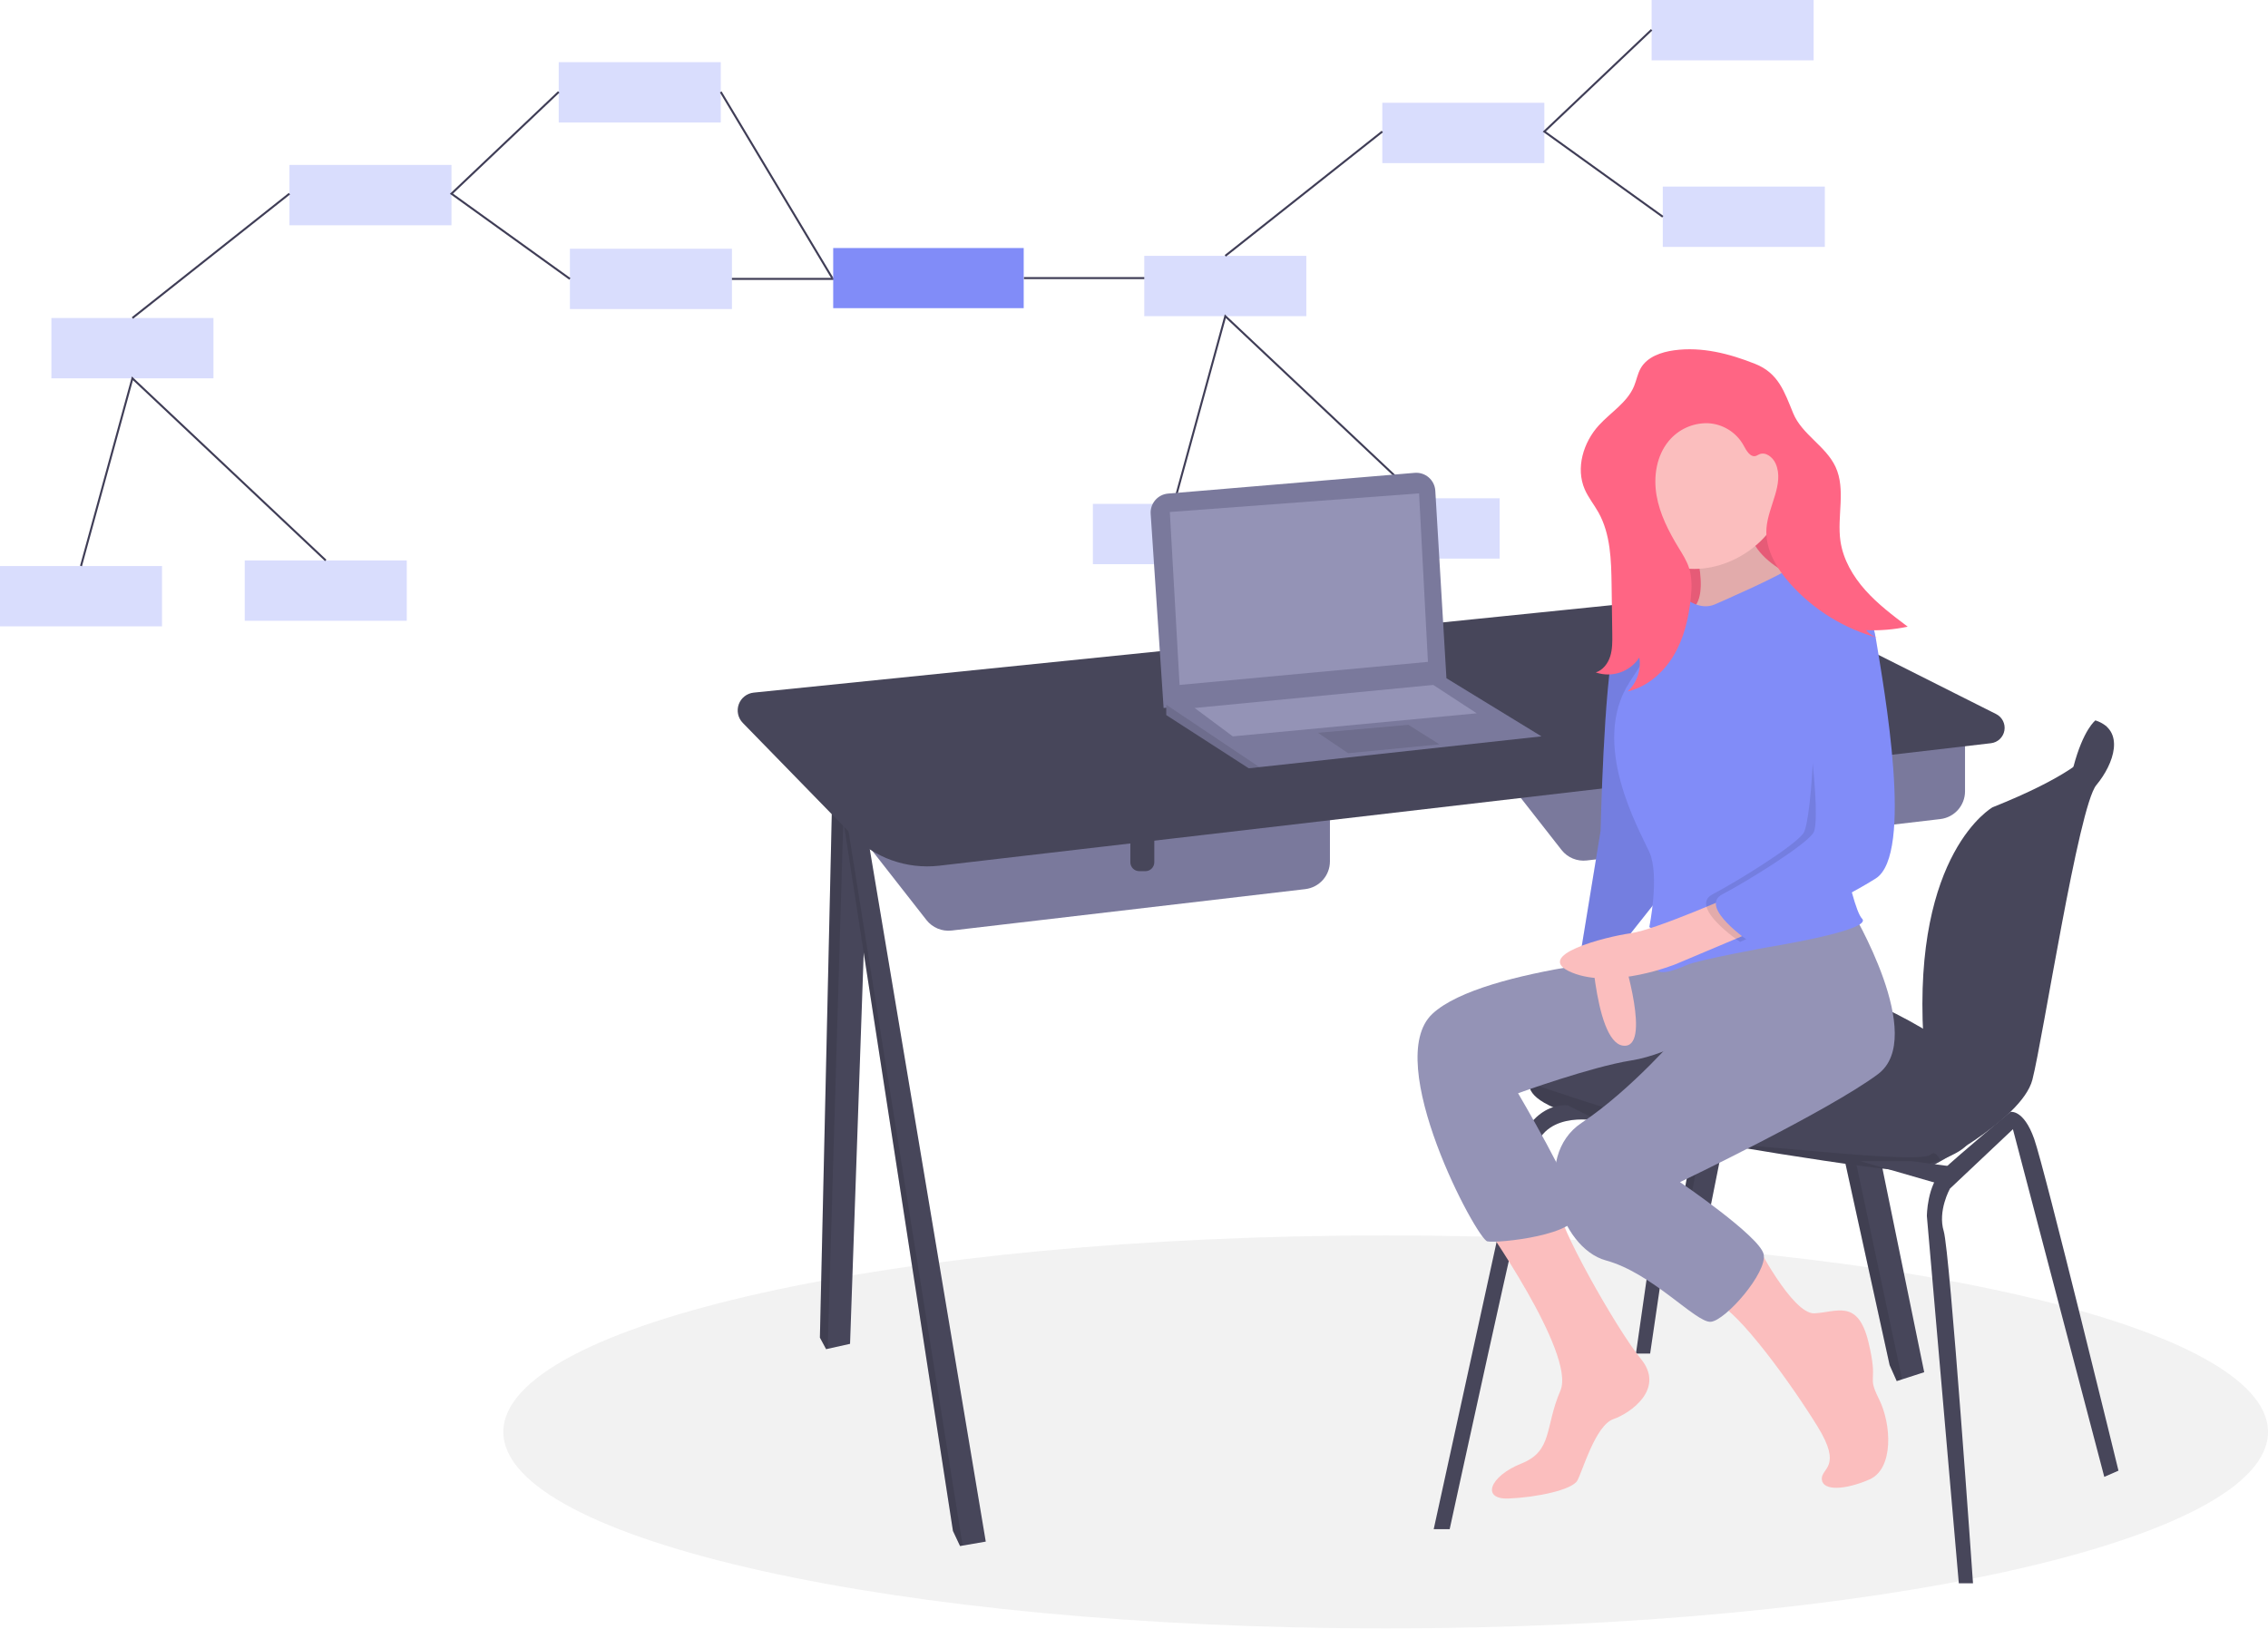
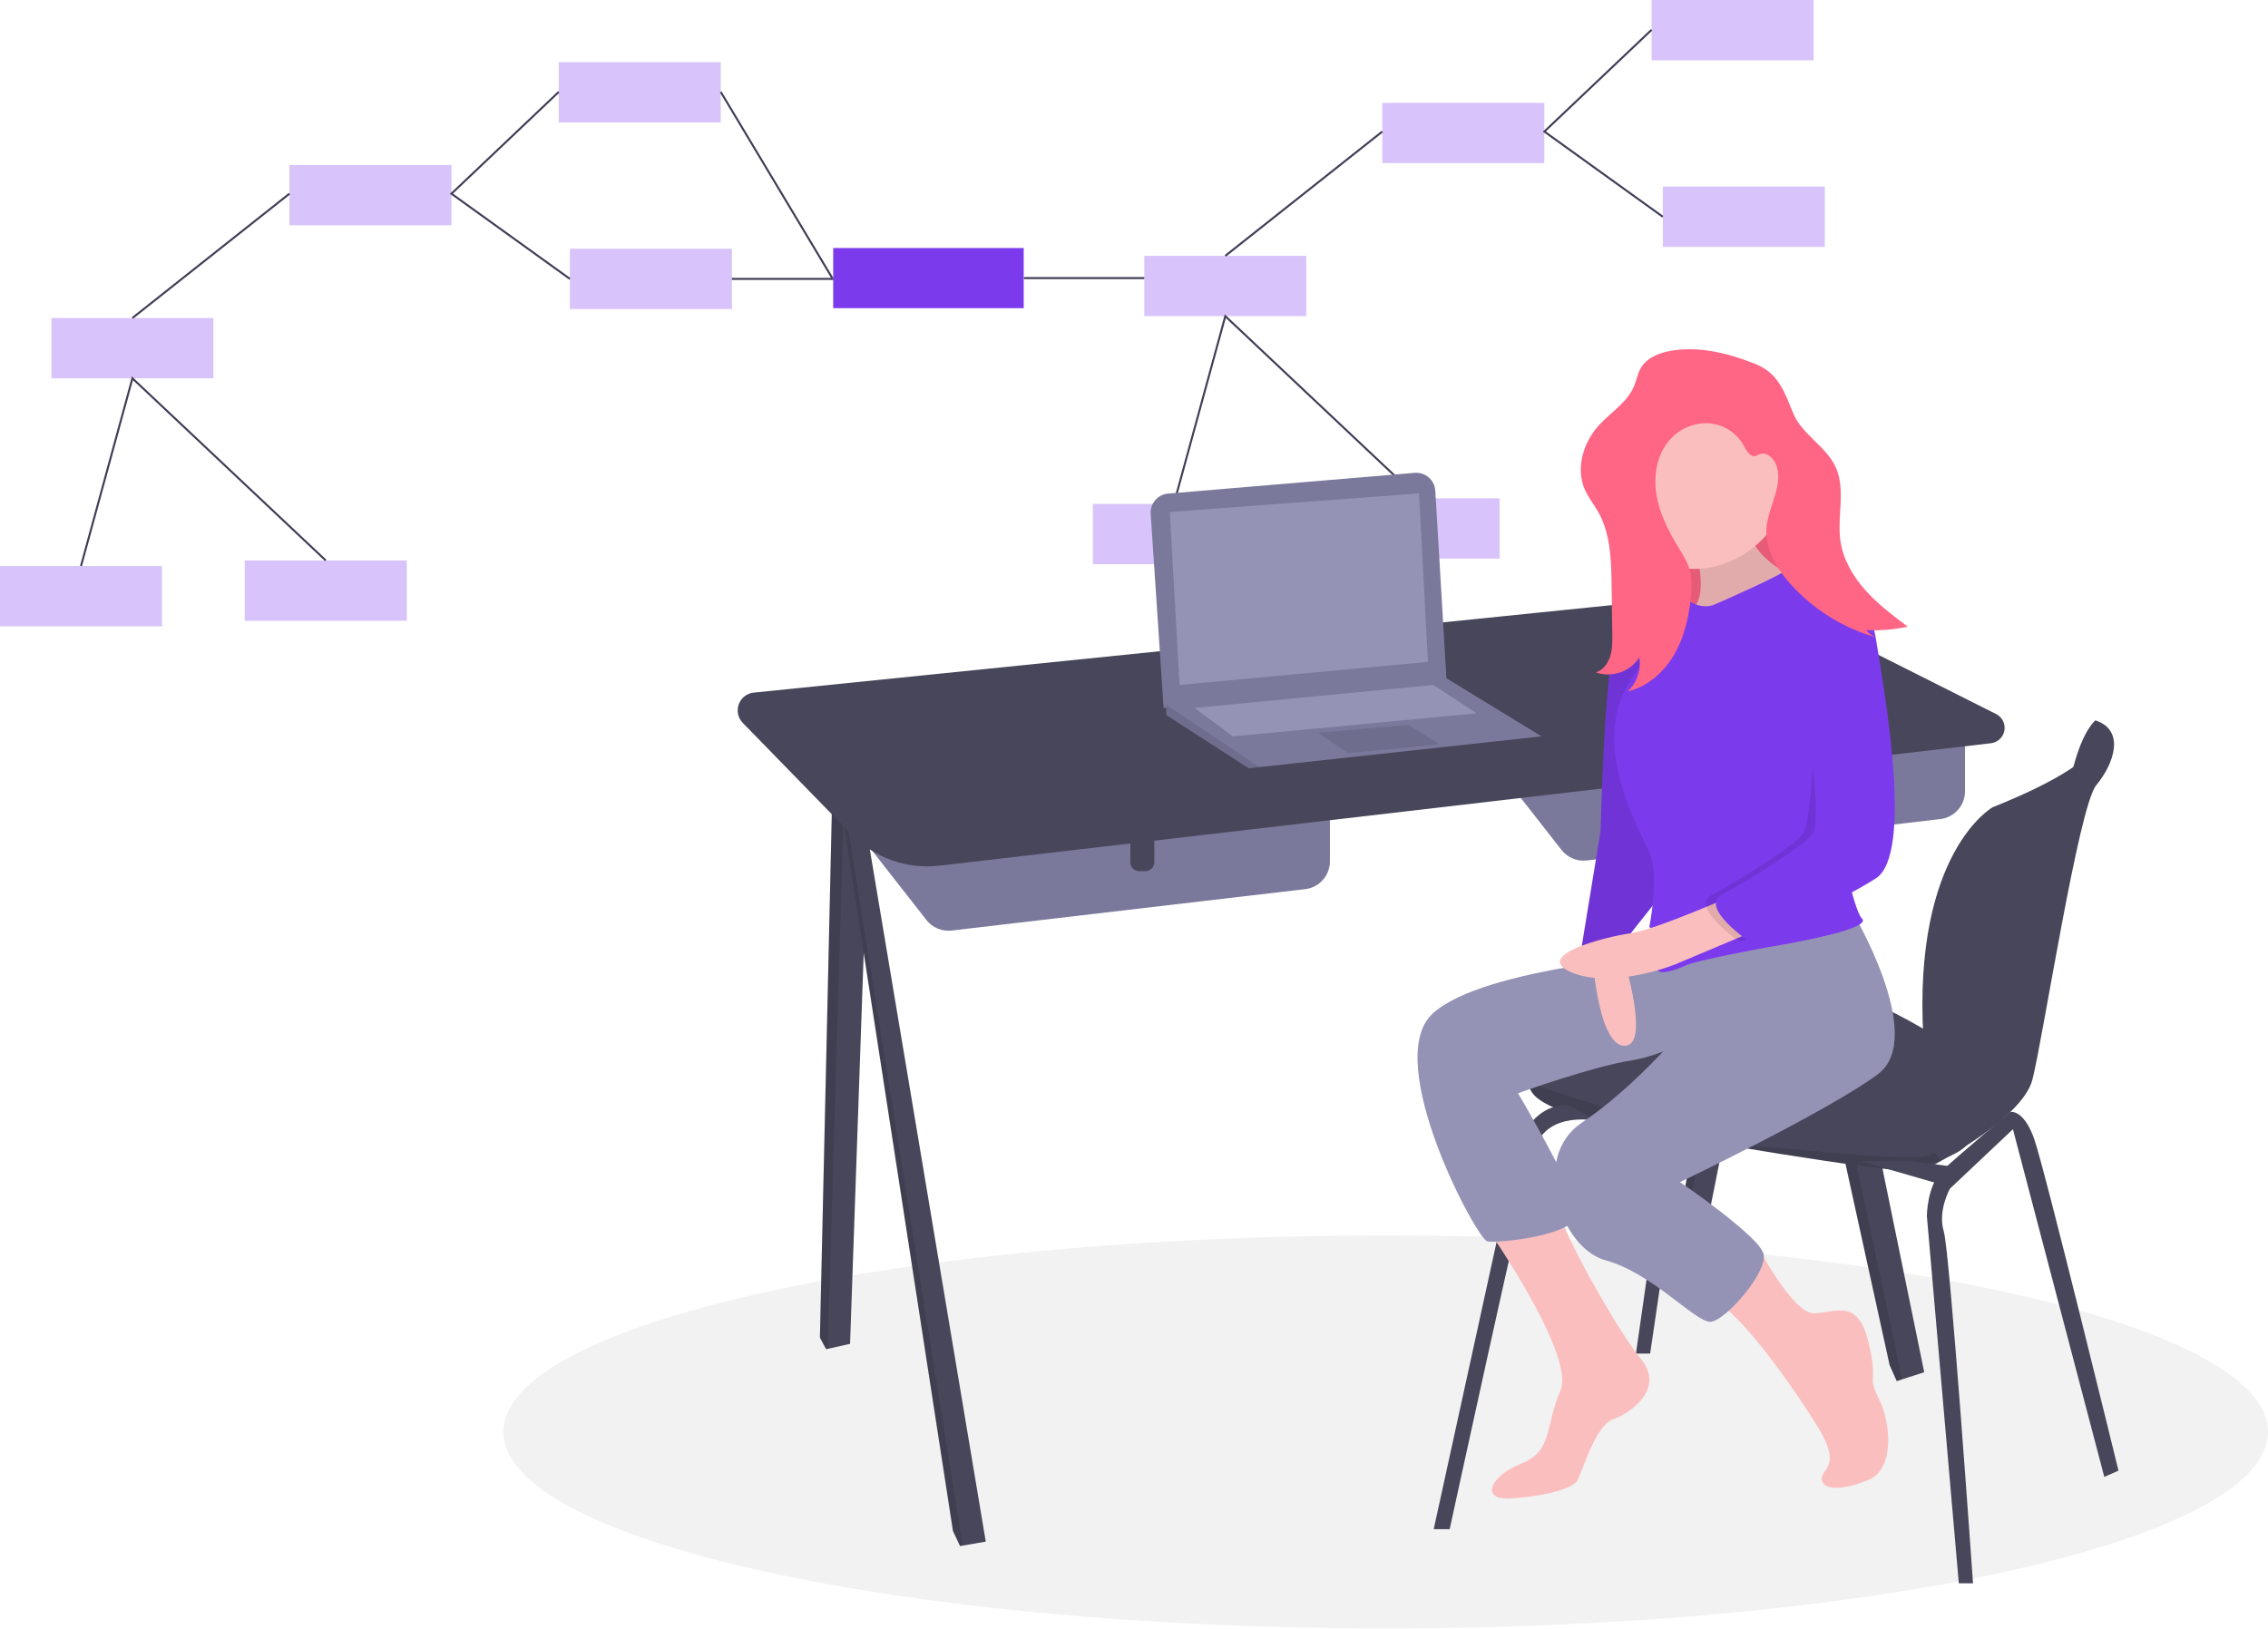
<svg xmlns="http://www.w3.org/2000/svg" id="e87ddc62-7528-42a5-8b37-f74ed0351019" data-name="Layer 1" width="1131" height="812.206" viewBox="0 0 1131 812.206">
-   <rect x="689.328" y="51.267" width="80.802" height="30.092" fill="#818cf8" opacity="0.3" />
-   <rect x="823.626" width="80.802" height="30.092" fill="#818cf8" opacity="0.3" />
-   <rect x="829.198" y="93.061" width="80.802" height="30.092" fill="#818cf8" opacity="0.3" />
-   <rect x="570.634" y="127.611" width="80.802" height="30.092" fill="#818cf8" opacity="0.3" />
-   <rect x="545" y="251.321" width="80.802" height="30.092" fill="#818cf8" opacity="0.3" />
-   <rect x="667.038" y="248.534" width="80.802" height="30.092" fill="#818cf8" opacity="0.3" />
+   <rect x="689.328" y="51.267" width="80.802" height="30.092" fill="#7c3aed" opacity="0.3" />
+   <rect x="823.626" width="80.802" height="30.092" fill="#7c3aed" opacity="0.3" />
+   <rect x="829.198" y="93.061" width="80.802" height="30.092" fill="#7c3aed" opacity="0.3" />
+   <rect x="570.634" y="127.611" width="80.802" height="30.092" fill="#7c3aed" opacity="0.3" />
+   <rect x="545" y="251.321" width="80.802" height="30.092" fill="#7c3aed" opacity="0.3" />
+   <rect x="667.038" y="248.534" width="80.802" height="30.092" fill="#7c3aed" opacity="0.3" />
  <polyline points="823.626 14.856 770.13 65.616 829.198 108.107" fill="none" stroke="#3f3d56" stroke-miterlimit="10" />
  <line x1="689.328" y1="65.616" x2="611.034" y2="127.611" fill="none" stroke="#3f3d56" stroke-miterlimit="10" />
  <polyline points="585.401 251.297 611.034 157.702 707.439 248.534" fill="none" stroke="#3f3d56" stroke-miterlimit="10" />
-   <rect x="144.328" y="82.267" width="80.802" height="30.092" fill="#818cf8" opacity="0.3" />
-   <rect x="278.626" y="31" width="80.802" height="30.092" fill="#818cf8" opacity="0.3" />
-   <rect x="284.198" y="124.061" width="80.802" height="30.092" fill="#818cf8" opacity="0.3" />
-   <rect x="25.634" y="158.611" width="80.802" height="30.092" fill="#818cf8" opacity="0.3" />
-   <rect y="282.321" width="80.802" height="30.092" fill="#818cf8" opacity="0.3" />
-   <rect x="122.038" y="279.534" width="80.802" height="30.092" fill="#818cf8" opacity="0.3" />
+   <rect x="144.328" y="82.267" width="80.802" height="30.092" fill="#7c3aed" opacity="0.3" />
+   <rect x="278.626" y="31" width="80.802" height="30.092" fill="#7c3aed" opacity="0.3" />
+   <rect x="284.198" y="124.061" width="80.802" height="30.092" fill="#7c3aed" opacity="0.3" />
+   <rect x="25.634" y="158.611" width="80.802" height="30.092" fill="#7c3aed" opacity="0.3" />
+   <rect y="282.321" width="80.802" height="30.092" fill="#7c3aed" opacity="0.3" />
+   <rect x="122.038" y="279.534" width="80.802" height="30.092" fill="#7c3aed" opacity="0.3" />
  <polyline points="278.626 45.856 225.13 96.616 284.198 139.107" fill="none" stroke="#3f3d56" stroke-miterlimit="10" />
  <line x1="144.328" y1="96.616" x2="66.034" y2="158.611" fill="none" stroke="#3f3d56" stroke-miterlimit="10" />
  <polyline points="40.401 282.297 66.034 188.702 162.439 279.534" fill="none" stroke="#3f3d56" stroke-miterlimit="10" />
  <line x1="365" y1="139.107" x2="456.634" y2="139.107" fill="none" stroke="#3f3d56" stroke-miterlimit="10" />
-   <rect x="415.5" y="123.706" width="95" height="30" fill="#818cf8" />
+   <rect x="415.5" y="123.706" width="95" height="30" fill="#7c3aed" />
  <line x1="510.623" y1="138.706" x2="570.634" y2="138.706" fill="none" stroke="#3f3d56" stroke-miterlimit="10" />
  <line x1="415.045" y1="138.706" x2="359.427" y2="45.856" fill="none" stroke="#3f3d56" stroke-miterlimit="10" />
  <ellipse cx="691" cy="714.206" rx="440" ry="98" fill="#f2f2f2" />
  <polygon points="894.984 391.611 852.078 606.582 842.79 606.582 841.768 604.994 838.809 600.39 875.964 399.572 881.604 397.21 894.984 391.611" fill="#47465a" />
  <polygon points="881.604 397.21 841.768 604.994 838.809 600.39 875.964 399.572 881.604 397.21" opacity="0.1" />
  <polygon points="959.564 684.432 948.533 687.988 945.852 688.855 942.313 680.893 881.604 403.96 887.916 402.545 901.177 399.572 959.564 684.432" fill="#47465a" />
  <polygon points="948.533 687.988 945.852 688.855 942.313 680.893 881.604 403.96 887.916 402.545 948.533 687.988" opacity="0.1" />
  <polygon points="433.636 391.611 423.905 670.277 412.753 672.754 411.962 672.931 408.865 667.181 415.058 394.264 421.016 393.415 433.636 391.611" fill="#47465a" />
  <polygon points="421.016 393.415 412.753 672.754 411.962 672.931 408.865 667.181 415.058 394.264 421.016 393.415" opacity="0.1" />
  <polygon points="491.581 768.917 480.045 770.907 478.753 771.128 475.215 763.609 419.039 399.572 420.658 399.081 429.213 396.476 491.581 768.917" fill="#47465a" />
  <polygon points="480.045 770.907 478.753 771.128 475.215 763.609 419.039 399.572 420.658 399.081 480.045 770.907" opacity="0.1" />
  <path d="M770.246,412.949l42.951,54.882a13.928,13.928,0,0,0,12.588,5.249l176.318-20.65a13.928,13.928,0,0,0,12.308-13.833v-40.688Z" transform="translate(-34.5 -43.89695)" fill="#7a799c" />
  <path d="M880.388,377.898h11.943a0,0,0,0,1,0,0v17.236a4.438,4.438,0,0,1-4.438,4.438H884.825a4.438,4.438,0,0,1-4.438-4.438V377.898A0,0,0,0,1,880.388,377.898Z" fill="#47465a" />
  <path d="M453.539,447.893l42.951,54.882a13.928,13.928,0,0,0,12.588,5.249l176.318-20.65A13.928,13.928,0,0,0,697.704,473.541V432.853Z" transform="translate(-34.5 -43.89695)" fill="#7a799c" />
  <path d="M563.68,412.842h11.943a0,0,0,0,1,0,0v17.236a4.438,4.438,0,0,1-4.438,4.438H568.118a4.438,4.438,0,0,1-4.438-4.438V412.842A0,0,0,0,1,563.68,412.842Z" fill="#47465a" />
  <path d="M502.885,475.688l524.459-61.09a7.713,7.713,0,0,0,2.578-14.549l-93.817-47.182a108.587,108.587,0,0,0-59.802-11.017L410.361,389.36a8.918,8.918,0,0,0-5.459,15.095l54.259,55.668A52.673,52.673,0,0,0,502.885,475.688Z" transform="translate(-34.5 -43.89695)" fill="#47465a" />
  <path d="M1085.044,406.318l-5.61-3.101s-6.056,4.458-10.99,23.24,9.221.204,9.221.204l6.193-12.828Z" transform="translate(-34.5 -43.89695)" fill="#47465a" />
  <path d="M1025.027,578.38s-5.75,26.982-8.404,34.502c-1.3,3.68-7.582,7.046-14.544,9.621a97.379,97.379,0,0,1-19.073,4.976c-7.52.885-103.947-14.155-150.834-24.328-31.587-6.852-35.669-14.712-34.971-19.109a6.38,6.38,0,0,1,1.796-3.45s46.444-31.405,62.811-46.444,48.656-3.096,84.042,3.096S1025.027,578.38,1025.027,578.38Z" transform="translate(-34.5 -43.89695)" fill="#47465a" />
  <path d="M1079.434,403.217s21.674,14.155-51.31,43.348c0,0-39.669,22.367-34.505,114.503a25.27,25.27,0,0,0,3.673,11.702c7.53,12.385,23.666,43.737-3.227,47.63V627.478s48.656-24.328,53.964-45.117,23.001-136.237,31.848-146.853S1094.473,408.083,1079.434,403.217Z" transform="translate(-34.5 -43.89695)" fill="#47465a" />
  <path d="M1002.079,622.502a97.379,97.379,0,0,1-19.073,4.976c-7.52.885-103.947-14.155-150.834-24.328-31.587-6.852-35.669-14.712-34.971-19.109,20.763,7.099,88.183,29.632,112.378,31.494,28.751,2.212,83.68,8.36,87.842,4.18C999.023,618.105,1000.664,619.804,1002.079,622.502Z" transform="translate(-34.5 -43.89695)" opacity="0.1" />
  <path d="M749.457,806.621l42.021-191.971s7.52-20.347,24.77-19.462L832.172,603.15s-26.54-6.193-32.29,14.155S757.419,806.621,757.419,806.621Z" transform="translate(-34.5 -43.89695)" fill="#47465a" />
  <polygon points="815.808 675.143 832.616 557.926 840.136 557.926 822.885 675.143 815.808 675.143" fill="#47465a" />
  <path d="M1011.315,833.603l-15.924-183.124s0-15.482,7.962-23.001,33.665-28.97,33.665-28.97,6.587-1.551,11.895,13.489,42.021,165.431,42.021,165.431l-7.077,3.096L1038.297,607.131l-31.405,29.636s-6.193,11.058-3.096,21.232,14.597,175.604,14.597,175.604Z" transform="translate(-34.5 -43.89695)" fill="#47465a" />
  <polygon points="927.717 579.158 967.526 590.658 976.373 582.254 953.372 579.158 927.717 579.158" fill="#47465a" />
  <path d="M608.313,300.201l6.455,96.824,141.103-13.712-5.615-94.649a9.52,9.52,0,0,0-10.301-8.922L617.013,290.082A9.52,9.52,0,0,0,608.313,300.201Z" transform="translate(-34.5 -43.89695)" fill="#7a799c" />
  <polygon points="768.7 367.282 628.039 382.627 622.731 383.206 581.595 356.667 581.595 350.916 721.37 338.328 768.7 367.282" fill="#7a799c" />
  <polygon points="628.039 382.627 622.731 383.206 581.595 356.667 581.595 351.518 628.039 382.627" opacity="0.1" />
  <polygon points="583.364 255.373 588.23 341.627 712.082 330.127 707.658 246.084 583.364 255.373" fill="#9493b6" />
  <polygon points="657.233 365.513 672.272 375.687 717.832 371.263 702.35 361.532 657.233 365.513" opacity="0.1" />
  <polygon points="595.749 353.128 614.769 367.282 736.41 355.782 714.736 341.627 595.749 353.128" fill="#9493b6" />
  <rect x="811.605" y="222.42" width="89.793" height="89.793" fill="#ff6584" />
  <rect x="811.605" y="222.42" width="89.793" height="89.793" opacity="0.1" />
  <path d="M877.029,307.871s12.667,34.306,0,40.639,45.389,0,45.389,0l16.361-13.195s-36.945-10.556-31.667-34.834S877.029,307.871,877.029,307.871Z" transform="translate(-34.5 -43.89695)" fill="#fbbebe" />
  <path d="M877.029,307.871s12.667,34.306,0,40.639,45.389,0,45.389,0l16.361-13.195s-36.945-10.556-31.667-34.834S877.029,307.871,877.029,307.871Z" transform="translate(-34.5 -43.89695)" opacity="0.1" />
  <path d="M773.056,651.986s47.501,67.029,39.584,85.501-3.694,30.084-19.528,36.417-20.056,17.945-6.333,17.417,31.667-4.222,34.306-8.972,8.972-27.445,17.945-30.611S864.89,736.431,852.751,721.653s-42.725-69.21-40.363-74.717S773.056,651.986,773.056,651.986Z" transform="translate(-34.5 -43.89695)" fill="#fbbebe" />
  <path d="M872.279,519.512s-98.168,6.333-123.501,30.084,22.167,112.418,27.445,113.474,46.445-3.167,44.862-14.778-29.556-59.112-29.556-59.112,36.417-13.195,56.473-16.361,42.223-17.945,42.223-17.945Z" transform="translate(-34.5 -43.89695)" fill="#9493b6" />
  <path d="M827.417,504.734s1.583,58.584,16.361,60.695,0-44.862,0-44.862l-.528-17.945Z" transform="translate(-34.5 -43.89695)" fill="#fbbebe" />
-   <path d="M872.279,351.149s-27.445-7.917-32.723,13.195-6.861,93.946-6.861,93.946l-9.5,58.056s17.417-5.278,21.111-2.639l22.167-27.973Z" transform="translate(-34.5 -43.89695)" fill="#818cf8" />
+   <path d="M872.279,351.149s-27.445-7.917-32.723,13.195-6.861,93.946-6.861,93.946l-9.5,58.056s17.417-5.278,21.111-2.639l22.167-27.973Z" transform="translate(-34.5 -43.89695)" fill="#7c3aed" />
  <path d="M872.279,351.149s-27.445-7.917-32.723,13.195-6.861,93.946-6.861,93.946l-9.5,58.056s17.417-5.278,21.111-2.639l22.167-27.973Z" transform="translate(-34.5 -43.89695)" opacity="0.1" />
  <path d="M909.779,663.225s18.445,36.261,29.528,35.733,21.639-7.389,26.917,14.25-1.056,15.834,5.278,28.5,7.389,34.834-4.75,40.112-23.222,5.806-23.75,0,10.556-5.806-2.111-26.389-39.584-58.056-50.667-61.751S909.779,663.225,909.779,663.225Z" transform="translate(-34.5 -43.89695)" fill="#fbbebe" />
  <path d="M957.78,497.873s38,63.334,13.195,81.806-98.696,53.834-98.696,53.834,39.584,26.917,41.695,35.889-19,33.25-26.389,33.778-29.028-24.278-52.251-30.611-37.473-51.723-12.139-68.612,49.084-44.862,49.084-44.862l-7.385-40.634Z" transform="translate(-34.5 -43.89695)" fill="#9493b6" />
  <path d="M924.84,286.664c0,22.444-22.991,40.999-45.436,40.999a40.639,40.639,0,1,1,0-81.279C901.849,246.384,924.84,264.219,924.84,286.664Z" transform="translate(-34.5 -43.89695)" fill="#fbbebe" />
-   <path d="M889.696,345.343s36.417-15.834,36.417-17.945,21.111,4.75,25.861,8.972,7.389,3.694,10.556,12.139-15.834,87.084-15.834,87.084,10.556,60.695,16.361,66.501S916.085,516.345,916.085,516.345s-34.834,6.333-40.639,8.972-16.361,6.333-14.25,0,11.083-11.083-4.222-19c0,0,5.278-25.861,0-37.473s-29.556-53.834-10.028-84.445,28.5-41.695,28.5-41.695S882.307,348.51,889.696,345.343Z" transform="translate(-34.5 -43.89695)" fill="#818cf8" />
+   <path d="M889.696,345.343s36.417-15.834,36.417-17.945,21.111,4.75,25.861,8.972,7.389,3.694,10.556,12.139-15.834,87.084-15.834,87.084,10.556,60.695,16.361,66.501S916.085,516.345,916.085,516.345s-34.834,6.333-40.639,8.972-16.361,6.333-14.25,0,11.083-11.083-4.222-19c0,0,5.278-25.861,0-37.473s-29.556-53.834-10.028-84.445,28.5-41.695,28.5-41.695S882.307,348.51,889.696,345.343Z" transform="translate(-34.5 -43.89695)" fill="#7c3aed" />
  <path d="M901.307,489.428S860.14,507.687,847.737,509.377s-49.876,11.19-29.292,19.635,51.723-4.222,51.723-4.222l43.806-18.472Z" transform="translate(-34.5 -43.89695)" fill="#fbbebe" />
  <path d="M945.629,343.724s15.202-7.353,19.424,18.508,19,107.668,0,119.807-62.806,31.667-62.806,31.667-25.861-17.417-13.722-23.75,41.167-24.278,45.389-30.611,8.488-77.027,1.099-88.638S945.629,343.724,945.629,343.724Z" transform="translate(-34.5 -43.89695)" opacity="0.1" />
-   <path d="M944.585,337.427s21.111-1.056,25.334,24.806,19,107.668,0,119.807-62.806,31.667-62.806,31.667-25.861-17.417-13.722-23.75,41.167-24.278,45.389-30.611S935.613,387.038,928.224,375.427,944.585,337.427,944.585,337.427Z" transform="translate(-34.5 -43.89695)" fill="#818cf8" />
+   <path d="M944.585,337.427s21.111-1.056,25.334,24.806,19,107.668,0,119.807-62.806,31.667-62.806,31.667-25.861-17.417-13.722-23.75,41.167-24.278,45.389-30.611S935.613,387.038,928.224,375.427,944.585,337.427,944.585,337.427Z" transform="translate(-34.5 -43.89695)" fill="#7c3aed" />
  <path d="M869.394,218.612c-6.479.882-13.429,3.252-16.689,8.92-1.595,2.774-2.111,6.027-3.34,8.982-3.391,8.153-11.628,13.021-17.574,19.548-7.75,8.507-11.598,21.326-7.028,31.887,1.77,4.09,4.644,7.593,6.824,11.48,6.081,10.843,6.405,23.865,6.578,36.296l.34,24.441c.052,3.732.093,7.54-1.03,11.099s-3.633,6.893-7.192,8.017a18.64,18.64,0,0,0,21.708-7.413,19.049,19.049,0,0,1-5.822,16.899c9.676-2.279,17.79-9.316,22.902-17.842s7.482-18.442,8.545-28.326c.562-5.228.76-10.633-.892-15.625-1.163-3.516-3.192-6.668-5.118-9.83-4.966-8.154-9.437-16.826-11.037-26.238s.006-19.738,6.118-27.072a24.454,24.454,0,0,1,19.315-8.856,21.503,21.503,0,0,1,17.928,10.975c1.412,2.658,3.421,6.26,6.282,5.326a15.523,15.523,0,0,0,1.549-.761c3.19-1.452,6.814,1.413,8.221,4.623,4.437,10.127-3.738,21.181-4.583,32.205-.786,10.255,4.931,19.926,11.765,27.612a90.717,90.717,0,0,0,44.353,27.25,12.449,12.449,0,0,1-6.434-3.997,84.47,84.47,0,0,0,20.757-1.74c-7.426-5.596-14.905-11.24-21.105-18.171s-11.11-15.316-12.447-24.518c-1.794-12.35,2.805-25.723-2.454-37.041-4.808-10.347-16.732-16.129-21.087-26.674-4.423-10.712-7.291-20.017-19.002-24.68C896.962,220.299,883.204,216.732,869.394,218.612Z" transform="translate(-34.5 -43.89695)" fill="#ff6584" />
</svg>
